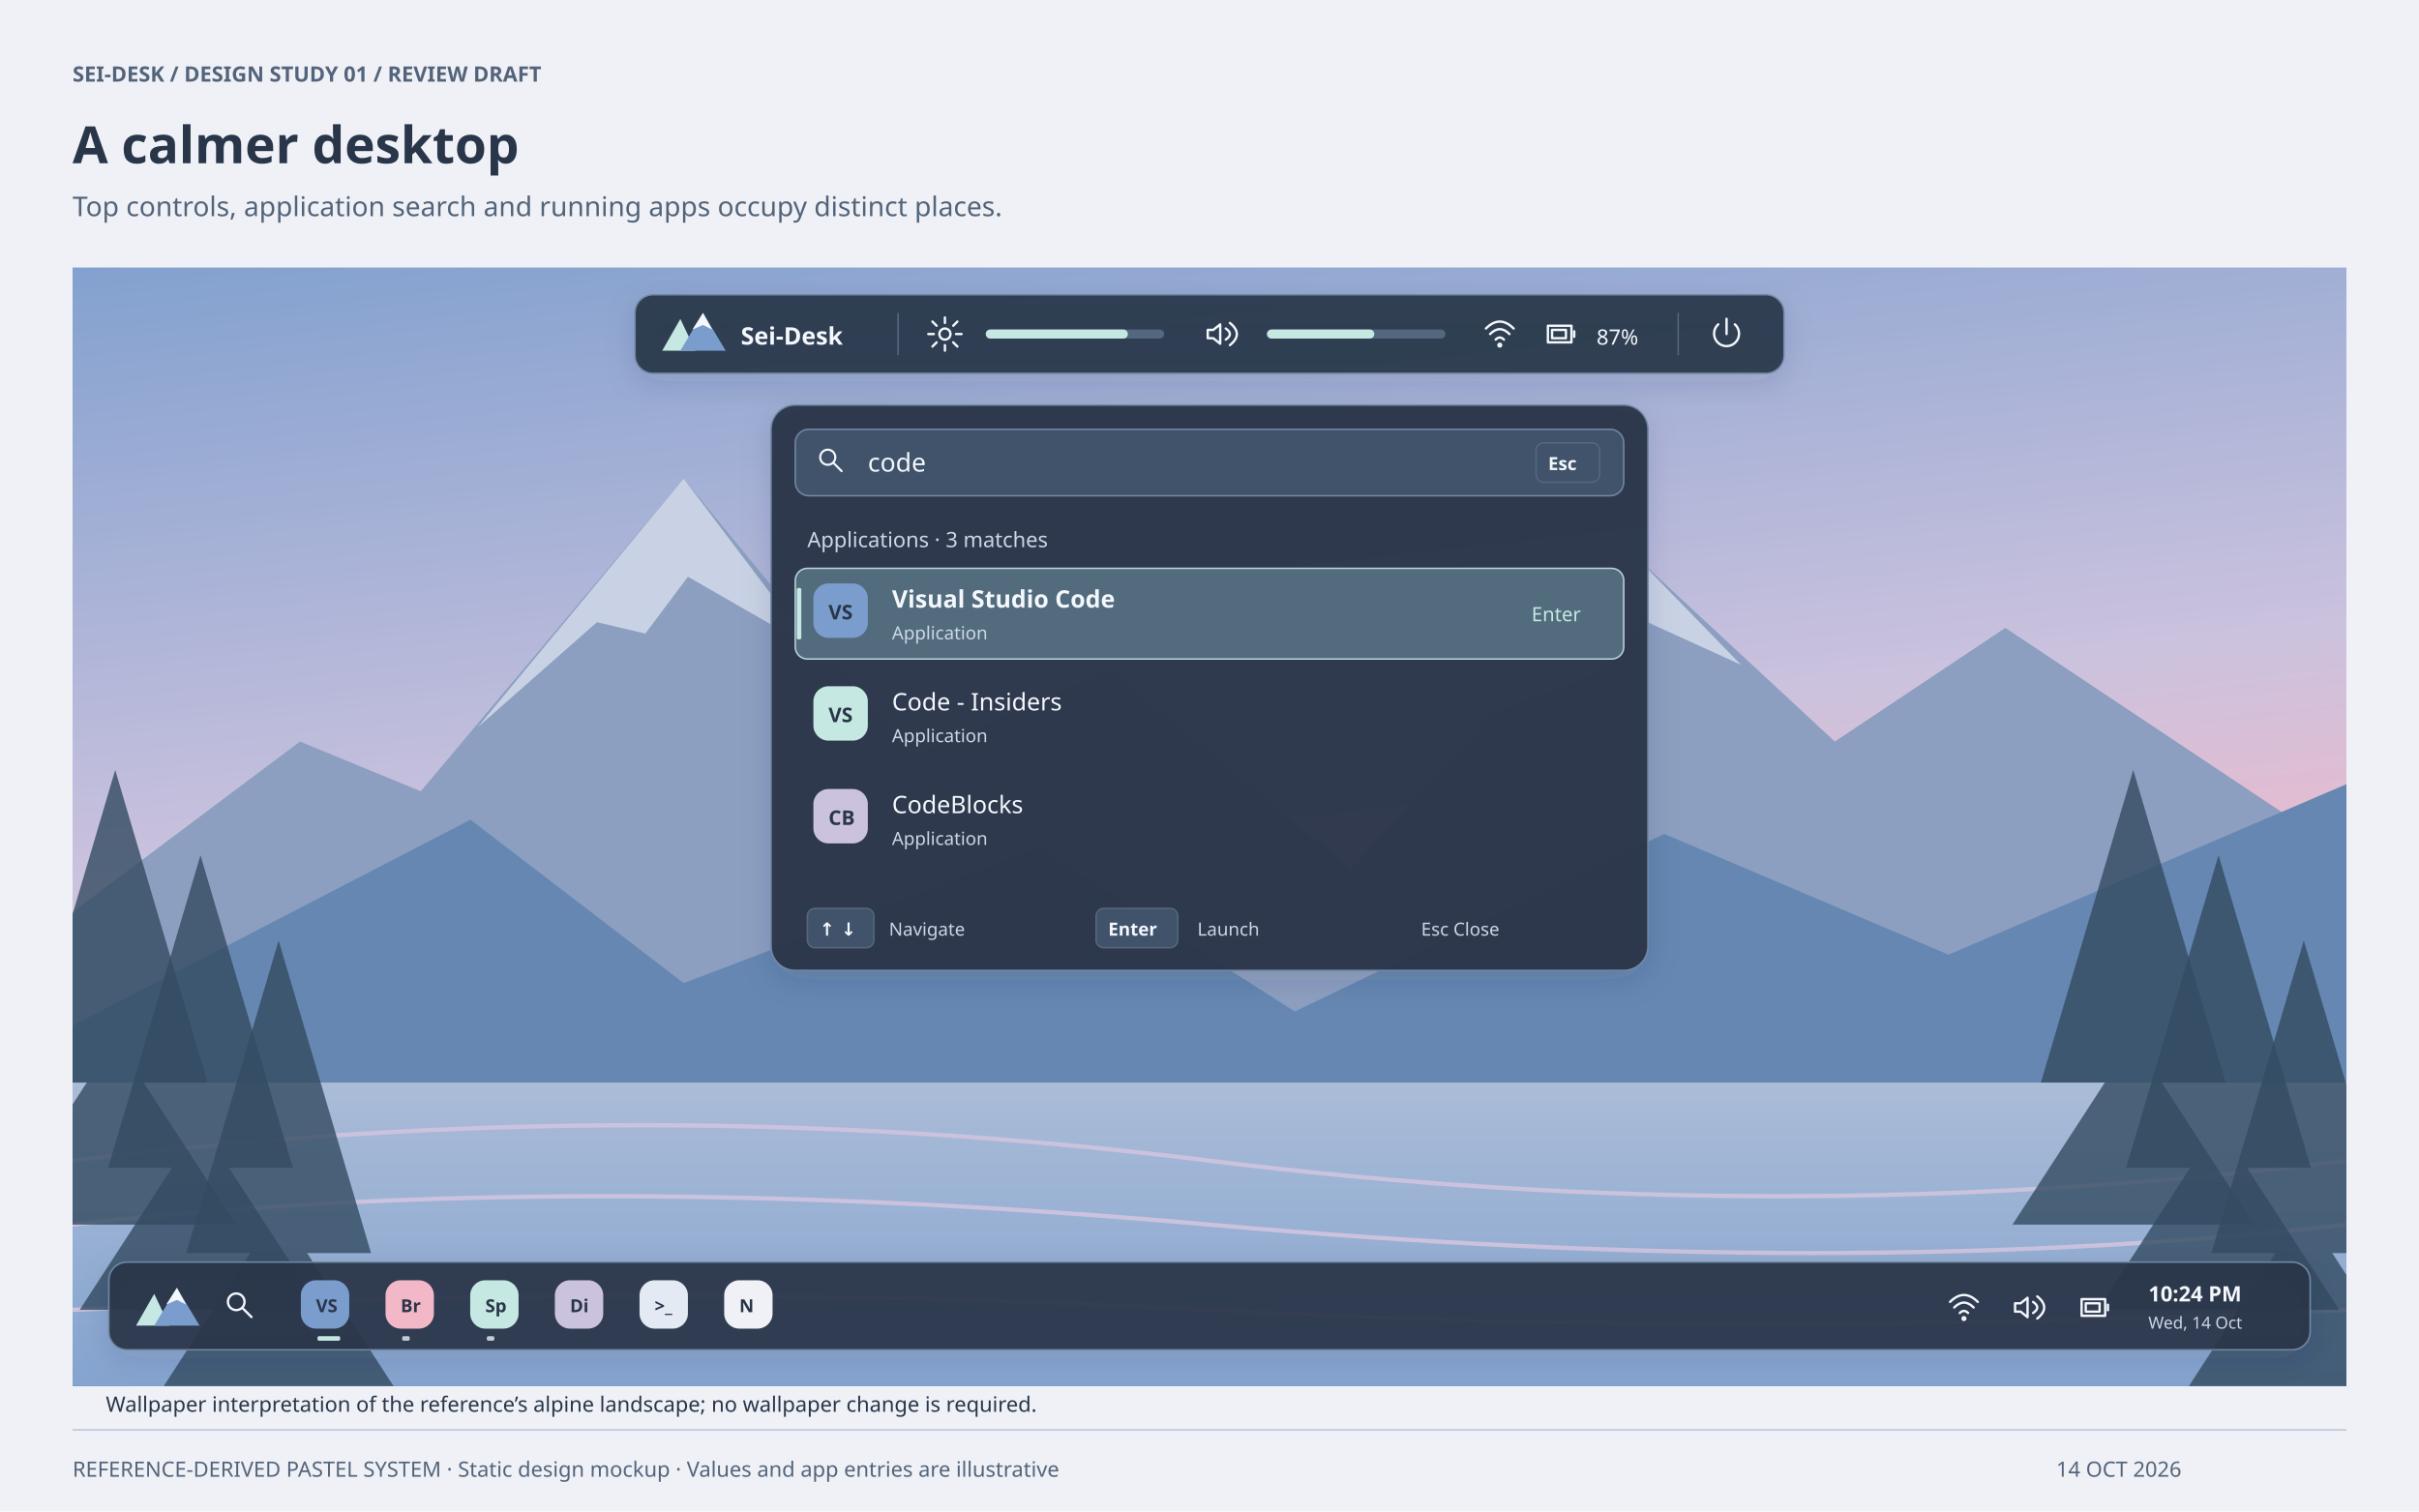
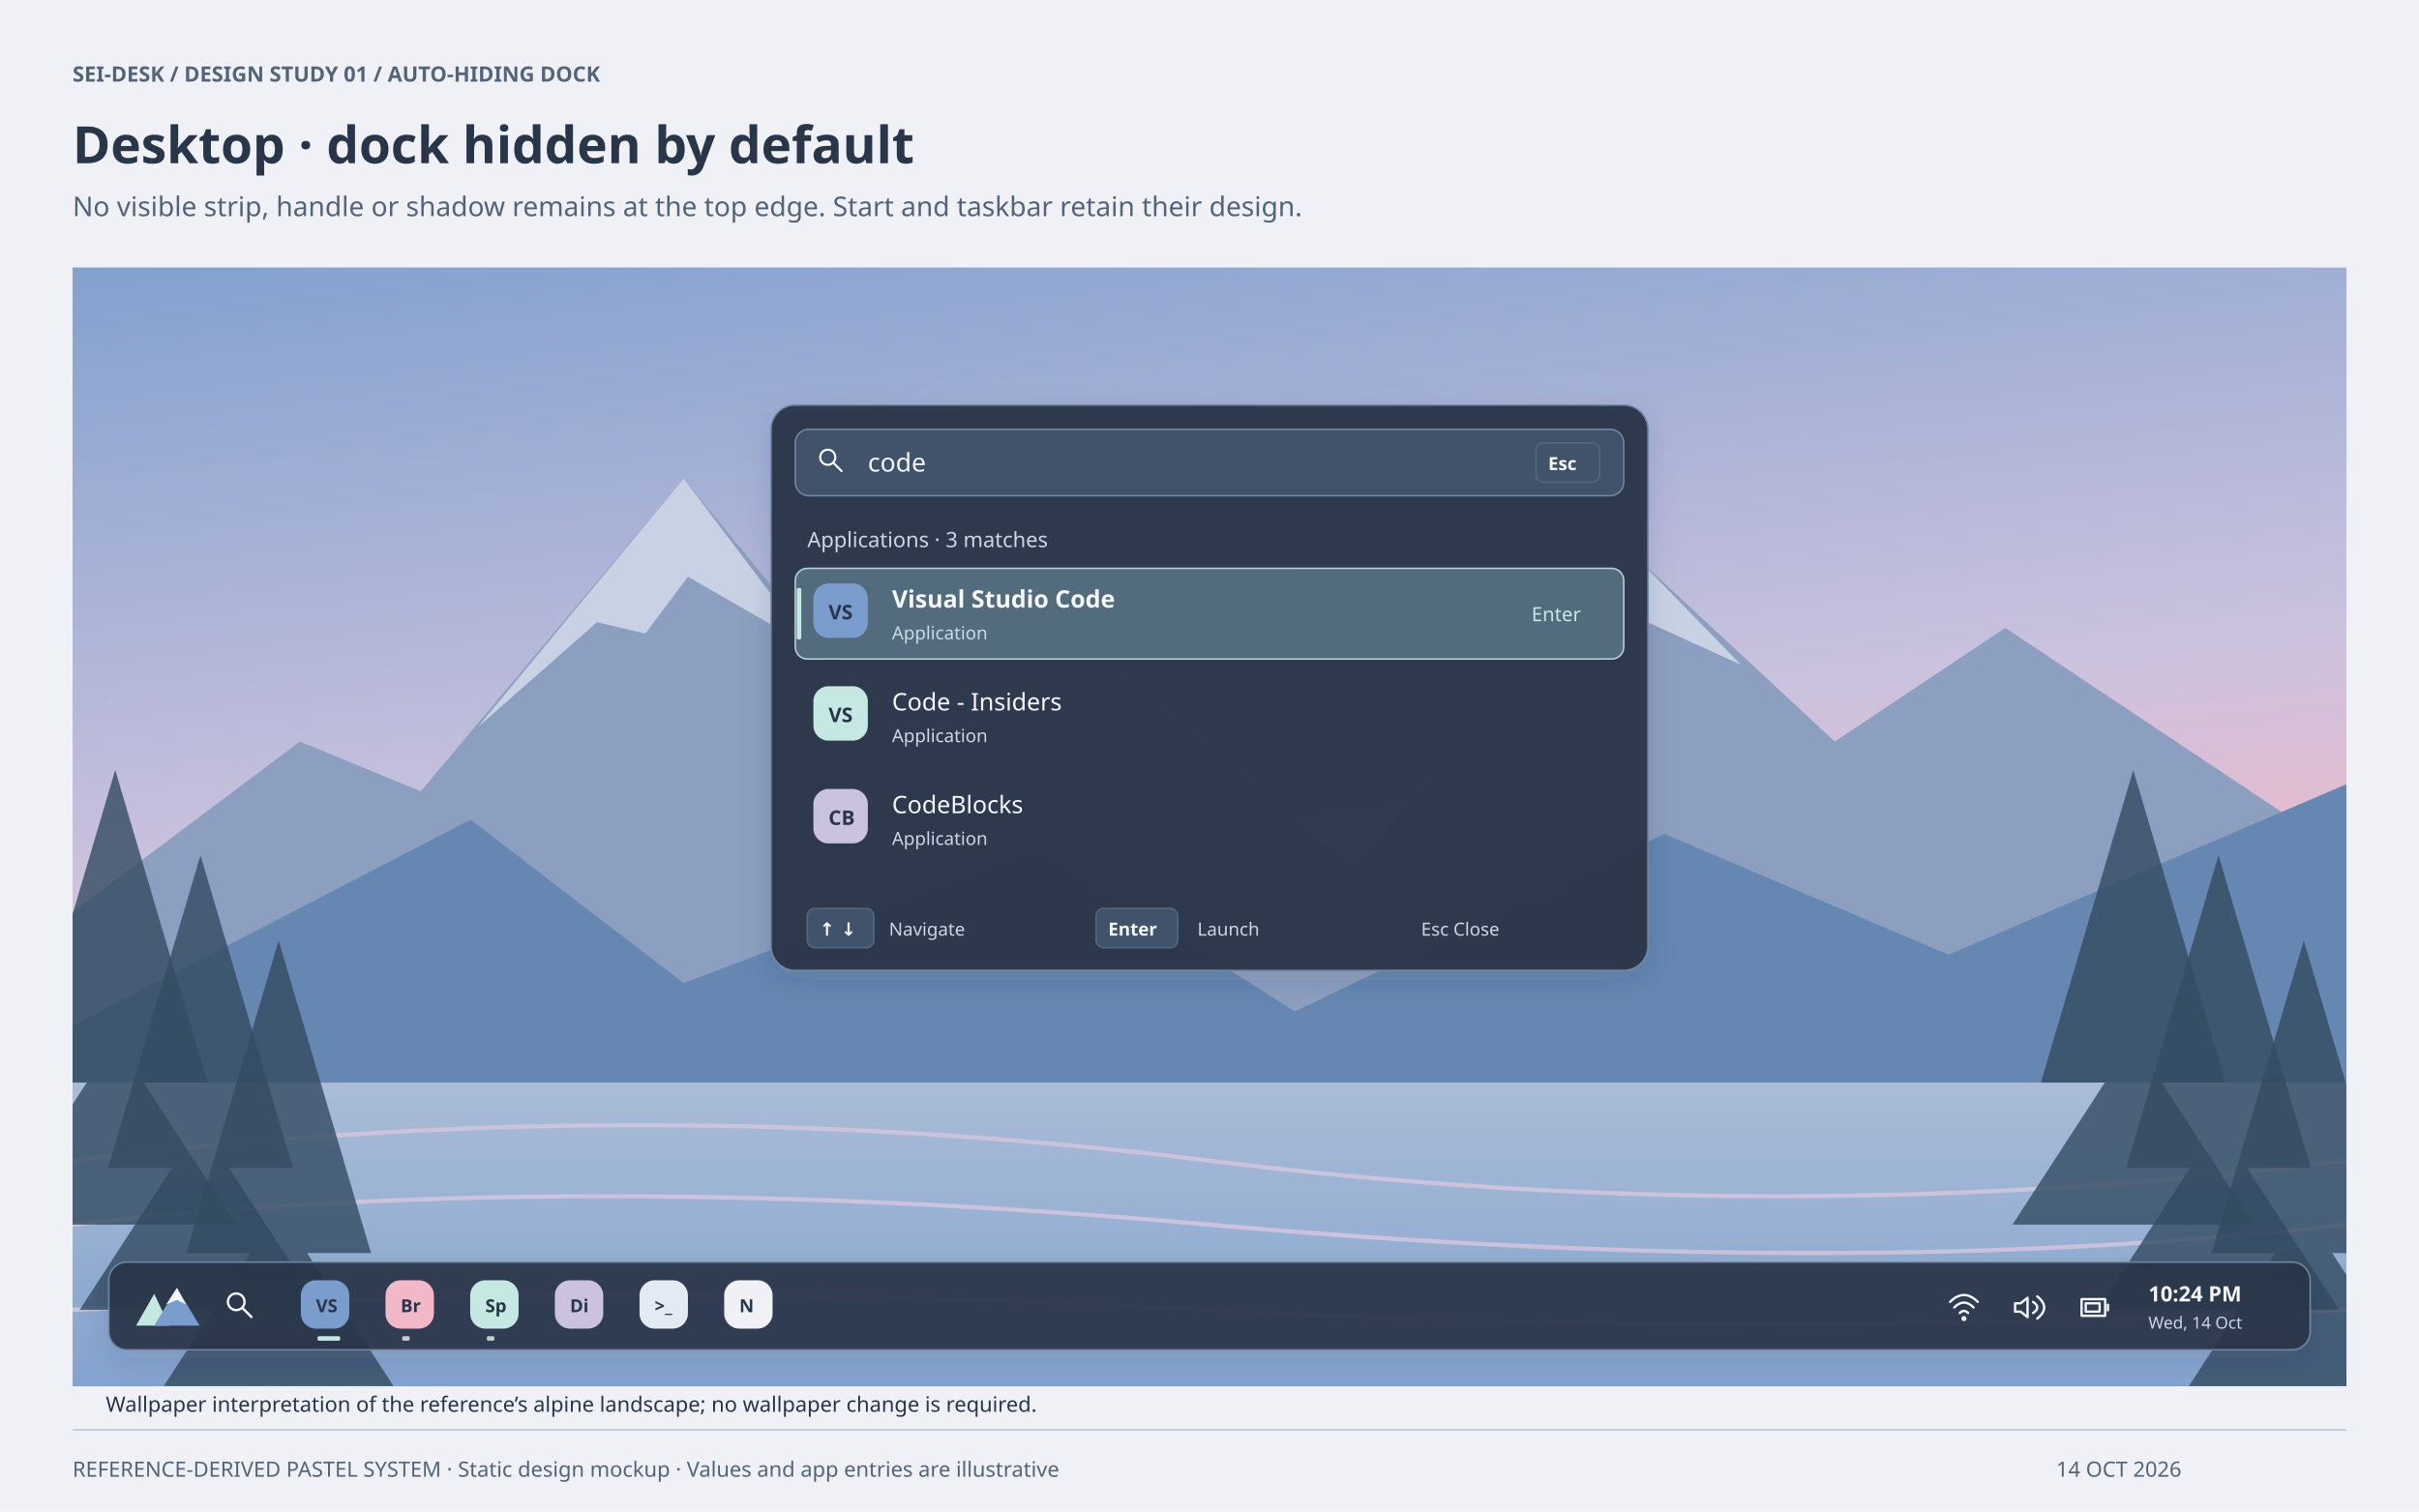
<svg xmlns="http://www.w3.org/2000/svg" width="1600" height="1000" viewBox="0 0 1600 1000">
  <defs>
    <linearGradient id="sky" x2=".2" y2="1">
      <stop stop-color="#7A9DCD" />
      <stop offset=".52" stop-color="#CBC2DE" />
      <stop offset=".76" stop-color="#F3B8C8" />
      <stop offset="1" stop-color="#9FBAE0" />
    </linearGradient>
    <linearGradient id="lake" x2="0" y2="1">
      <stop stop-color="#AABCD7" />
      <stop offset="1" stop-color="#7A9DCD" />
    </linearGradient>
    <filter id="shadow" x="-20%" y="-30%" width="140%" height="170%">
      <feDropShadow dx="0" dy="6" stdDeviation="10" flood-color="#293649" flood-opacity=".13" />
    </filter>
  </defs>
  <rect width="1600" height="1000" fill="#EFF1F7" />
-   <text x="48" y="54" font-family="Segoe UI, sans-serif" font-size="14" fill="#53647A" font-weight="600">SEI-DESK   /   DESIGN STUDY 01   /   REVIEW DRAFT</text>
-   <text x="48" y="108" font-family="Segoe UI, sans-serif" font-size="34" fill="#293649" font-weight="600">A calmer desktop</text>
-   <text x="48" y="143" font-family="Segoe UI, sans-serif" font-size="18" fill="#53647A" font-weight="400">Top controls, application search and running apps occupy distinct places.</text>
+   <text x="48" y="54" font-family="Segoe UI, sans-serif" font-size="14" fill="#53647A" font-weight="600">SEI-DESK   /   DESIGN STUDY 01   /   AUTO-HIDING DOCK</text>
+   <text x="48" y="108" font-family="Segoe UI, sans-serif" font-size="34" fill="#293649" font-weight="600">Desktop · dock hidden by default</text>
+   <text x="48" y="143" font-family="Segoe UI, sans-serif" font-size="18" fill="#53647A" font-weight="400">No visible strip, handle or shadow remains at the top edge. Start and taskbar retain their design.</text>
  <svg x="48" y="177" width="1504" height="740" viewBox="0 0 1600 900" preserveAspectRatio="xMidYMid slice">
    <rect width="1600" height="900" fill="url(#sky)" />
    <path d="M0 510 160 390 245 425 430 205 590 400 730 340 900 480 1100 260 1240 390 1360 310 1600 470V900H0z" fill="#8C9FC0" />
    <path d="m285 380 145-175 90 119-87-50-30 40-34-8zM1000 370l100-110 74 76-68-31-38 39z" fill="#DCE3F0" opacity=".75" />
    <path d="M0 590 280 445 430 560 680 465 860 580 1120 455 1320 540 1600 420V900H0z" fill="#6587B1" />
    <rect y="630" width="1600" height="270" fill="url(#lake)" />
    <path d="M0 685q400-50 800 0t800 0M0 730q350-40 800 0t800 0M0 790q430-20 800 0t800 0" stroke="#CBC2DE" stroke-width="3" fill="none" />
    <path d="M30 410l-65 220h45l-65 100h170l-65-100h45z" fill="#334B62" opacity=".8" />
    <path d="M90 470l-65 220h45l-65 100h170l-65-100h45z" fill="#334B62" opacity=".8" />
    <path d="M145 530l-65 220h45l-65 100h170l-65-100h45z" fill="#334B62" opacity=".8" />
    <path d="M1450 410l-65 220h45l-65 100h170l-65-100h45z" fill="#334B62" opacity=".8" />
    <path d="M1510 470l-65 220h45l-65 100h170l-65-100h45z" fill="#334B62" opacity=".8" />
    <path d="M1570 530l-65 220h45l-65 100h170l-65-100h45z" fill="#334B62" opacity=".8" />
  </svg>
-   <rect x="420" y="195" width="760" height="52" rx="12" fill="#293649" stroke="#7188A4" fill-opacity=".91" filter="url(#shadow)" />
-   <g transform="translate(438 207)">
-     <path d="M0 25 12 4 22 25z" fill="#C5E8E3" />
-     <path d="m12 25 15-25 15 25z" fill="#7A9DCD" />
-     <path d="m20 11 7-11 6 11-6-3z" fill="#F4F7FC" />
-   </g>
-   <text x="490" y="228" font-family="Segoe UI, sans-serif" font-size="16" fill="#F4F7FC" font-weight="600">Sei-Desk</text>
-   <path d="M594 207 L594 235" stroke="#53677F" stroke-width="1" fill="none" />
-   <g transform="translate(614 210) scale(0.9166667)" stroke="#F4F7FC" stroke-width="1.7" stroke-linecap="round" stroke-linejoin="round" fill="none">
-     <circle cx="12" cy="12" r="4" />
-     <path d="M12 0v4m0 16v4M0 12h4m16 0h4M3 3l3 3m12 12 3 3M3 21l3-3M18 6l3-3" />
-   </g>
-   <rect x="652" y="218" width="118" height="6" rx="3" fill="#53677F" stroke="none" />
-   <rect x="652" y="218" width="94" height="6" rx="3" fill="#C5E8E3" stroke="none" />
-   <g transform="translate(797 210) scale(0.9166667)" stroke="#F4F7FC" stroke-width="1.7" stroke-linecap="round" stroke-linejoin="round" fill="none">
-     <path d="M2 9h4l5-4v14l-5-4H2zM15 8q6 4 0 8M18 4q10 8 0 16" />
-   </g>
-   <rect x="838" y="218" width="118" height="6" rx="3" fill="#53677F" stroke="none" />
-   <rect x="838" y="218" width="71" height="6" rx="3" fill="#C5E8E3" stroke="none" />
-   <g transform="translate(981 210) scale(0.9166667)" stroke="#F4F7FC" stroke-width="1.7" stroke-linecap="round" stroke-linejoin="round" fill="none">
-     <path d="M2 8q10-10 20 0M5 12q7-7 14 0M9 16q3-3 6 0" />
-     <circle cx="12" cy="20" r="1" />
-   </g>
-   <g transform="translate(1022 210) scale(0.9166667)" stroke="#F4F7FC" stroke-width="1.7" stroke-linecap="round" stroke-linejoin="round" fill="none">
-     <path d="M2 6h17v12H2zM21 10v4M5 9h10v6H5z" />
-   </g>
-   <text x="1056" y="228" font-family="Segoe UI, sans-serif" font-size="14" fill="#F4F7FC" font-weight="400">87%</text>
-   <path d="M1110 207 L1110 235" stroke="#53677F" stroke-width="1" fill="none" />
-   <g transform="translate(1131 210) scale(0.9166667)" stroke="#F4F7FC" stroke-width="1.7" stroke-linecap="round" stroke-linejoin="round" fill="none">
-     <path d="M12 1v11M6 5a9 9 0 1 0 12 0" />
-   </g>
  <rect x="510" y="268" width="580" height="374" rx="16" fill="#293649" stroke="#7188A4" fill-opacity=".96" filter="url(#shadow)" />
  <rect x="526" y="284" width="548" height="44" rx="9" fill="#40536B" stroke="#7188A4" />
  <g transform="translate(540 295) scale(0.8333333)" stroke="#F4F7FC" stroke-width="1.7" stroke-linecap="round" stroke-linejoin="round" fill="none">
    <circle cx="9" cy="9" r="6" />
    <path d="m14 14 6 6" />
  </g>
  <text x="574" y="312" font-family="Segoe UI, sans-serif" font-size="17" fill="#F4F7FC" font-weight="400">code</text>
  <rect x="1016" y="293" width="42" height="26" rx="5" fill="#40536B" stroke="#53677F" />
  <text x="1024" y="311" font-family="Segoe UI, sans-serif" font-size="12" fill="#F4F7FC" font-weight="600">Esc</text>
  <text x="534" y="362" font-family="Segoe UI, sans-serif" font-size="14" fill="#CBD7E6" font-weight="400">Applications · 3 matches</text>
  <rect x="526" y="376" width="548" height="60" rx="8" fill="#526C7E" stroke="#B9D3DC" />
  <rect x="527" y="389" width="3" height="34" rx="1" fill="#C5E8E3" stroke="none" />
  <rect x="538" y="386" width="36" height="36" rx="10" fill="#7A9DCD" stroke="none" />
  <text x="548" y="409.76" font-family="Segoe UI, sans-serif" font-size="13.32" fill="#293649" font-weight="600">VS</text>
  <text x="590" y="402" font-family="Segoe UI, sans-serif" font-size="16" fill="#F4F7FC" font-weight="600">Visual Studio Code</text>
  <text x="590" y="423" font-family="Segoe UI, sans-serif" font-size="12" fill="#CBD7E6" font-weight="400">Application</text>
  <text x="1013" y="411" font-family="Segoe UI, sans-serif" font-size="13" fill="#C5E8E3" font-weight="400">Enter</text>
  <rect x="538" y="454" width="36" height="36" rx="10" fill="#C5E8E3" stroke="none" />
  <text x="548" y="477.76" font-family="Segoe UI, sans-serif" font-size="13.32" fill="#293649" font-weight="600">VS</text>
  <text x="590" y="470" font-family="Segoe UI, sans-serif" font-size="16" fill="#F4F7FC" font-weight="400">Code - Insiders</text>
  <text x="590" y="491" font-family="Segoe UI, sans-serif" font-size="12" fill="#CBD7E6" font-weight="400">Application</text>
  <rect x="538" y="522" width="36" height="36" rx="10" fill="#CBC2DE" stroke="none" />
  <text x="548" y="545.76" font-family="Segoe UI, sans-serif" font-size="13.32" fill="#293649" font-weight="600">CB</text>
  <text x="590" y="538" font-family="Segoe UI, sans-serif" font-size="16" fill="#F4F7FC" font-weight="400">CodeBlocks</text>
  <text x="590" y="559" font-family="Segoe UI, sans-serif" font-size="12" fill="#CBD7E6" font-weight="400">Application</text>
  <rect x="534" y="601" width="44" height="26" rx="5" fill="#40536B" stroke="#53677F" />
  <text x="542" y="619" font-family="Segoe UI, sans-serif" font-size="12" fill="#F4F7FC" font-weight="600">↑ ↓</text>
  <text x="588" y="619" font-family="Segoe UI, sans-serif" font-size="12" fill="#CBD7E6" font-weight="400">Navigate</text>
  <rect x="725" y="601" width="54" height="26" rx="5" fill="#40536B" stroke="#53677F" />
  <text x="733" y="619" font-family="Segoe UI, sans-serif" font-size="12" fill="#F4F7FC" font-weight="600">Enter</text>
  <text x="792" y="619" font-family="Segoe UI, sans-serif" font-size="12" fill="#CBD7E6" font-weight="400">Launch</text>
  <text x="940" y="619" font-family="Segoe UI, sans-serif" font-size="12" fill="#CBD7E6" font-weight="400">Esc  Close</text>
  <rect x="72" y="835" width="1456" height="58" rx="12" fill="#293649" stroke="#7188A4" fill-opacity=".93" filter="url(#shadow)" />
  <g transform="translate(90 852)">
    <path d="M0 25 12 4 22 25z" fill="#C5E8E3" />
    <path d="m12 25 15-25 15 25z" fill="#7A9DCD" />
    <path d="m20 11 7-11 6 11-6-3z" fill="#F4F7FC" />
  </g>
  <g transform="translate(148 853) scale(0.9166667)" stroke="#F4F7FC" stroke-width="1.7" stroke-linecap="round" stroke-linejoin="round" fill="none">
    <circle cx="9" cy="9" r="6" />
    <path d="m14 14 6 6" />
  </g>
  <rect x="199" y="847" width="32" height="32" rx="10" fill="#7A9DCD" stroke="none" />
  <text x="209" y="868.12" font-family="Segoe UI, sans-serif" font-size="11.84" fill="#293649" font-weight="600">VS</text>
  <rect x="210" y="884" width="15" height="3" rx="1" fill="#C5E8E3" stroke="none" />
  <rect x="255" y="847" width="32" height="32" rx="10" fill="#F3B8C8" stroke="none" />
  <text x="265" y="868.12" font-family="Segoe UI, sans-serif" font-size="11.84" fill="#293649" font-weight="600">Br</text>
  <rect x="266" y="884" width="5" height="3" rx="1" fill="#C3CBD4" stroke="none" />
  <rect x="311" y="847" width="32" height="32" rx="10" fill="#C5E8E3" stroke="none" />
  <text x="321" y="868.12" font-family="Segoe UI, sans-serif" font-size="11.84" fill="#293649" font-weight="600">Sp</text>
  <rect x="322" y="884" width="5" height="3" rx="1" fill="#C3CBD4" stroke="none" />
  <rect x="367" y="847" width="32" height="32" rx="10" fill="#CBC2DE" stroke="none" />
  <text x="377" y="868.12" font-family="Segoe UI, sans-serif" font-size="11.84" fill="#293649" font-weight="600">Di</text>
  <rect x="423" y="847" width="32" height="32" rx="10" fill="#E3EAF3" stroke="none" />
  <text x="433" y="868.12" font-family="Segoe UI, sans-serif" font-size="11.84" fill="#293649" font-weight="600">&gt;_</text>
  <rect x="479" y="847" width="32" height="32" rx="10" fill="#EFF1F7" stroke="none" />
  <text x="489" y="868.12" font-family="Segoe UI, sans-serif" font-size="11.84" fill="#293649" font-weight="600">N</text>
  <g transform="translate(1288 854) scale(0.9166667)" stroke="#F4F7FC" stroke-width="1.7" stroke-linecap="round" stroke-linejoin="round" fill="none">
    <path d="M2 8q10-10 20 0M5 12q7-7 14 0M9 16q3-3 6 0" />
    <circle cx="12" cy="20" r="1" />
  </g>
  <g transform="translate(1331 854) scale(0.9166667)" stroke="#F4F7FC" stroke-width="1.7" stroke-linecap="round" stroke-linejoin="round" fill="none">
    <path d="M2 9h4l5-4v14l-5-4H2zM15 8q6 4 0 8M18 4q10 8 0 16" />
  </g>
  <g transform="translate(1375 854) scale(0.9166667)" stroke="#F4F7FC" stroke-width="1.7" stroke-linecap="round" stroke-linejoin="round" fill="none">
    <path d="M2 6h17v12H2zM21 10v4M5 9h10v6H5z" />
  </g>
  <text x="1421" y="861" font-family="Segoe UI, sans-serif" font-size="14" fill="#F4F7FC" font-weight="600">10:24 PM</text>
  <text x="1421" y="879" font-family="Segoe UI, sans-serif" font-size="11" fill="#CBD7E6" font-weight="400">Wed, 14 Oct</text>
  <text x="70" y="934" font-family="Segoe UI, sans-serif" font-size="14" fill="#293649" font-weight="400">Wallpaper interpretation of the reference’s alpine landscape; no wallpaper change is required.</text>
  <path d="M48 946 L1552 946" stroke="#B7C6DA" stroke-width="1" fill="none" />
  <text x="48" y="977" font-family="Segoe UI, sans-serif" font-size="14" fill="#53647A" font-weight="400">REFERENCE-DERIVED PASTEL SYSTEM  ·  Static design mockup  ·  Values and app entries are illustrative</text>
  <text x="1360" y="977" font-family="Segoe UI, sans-serif" font-size="14" fill="#53647A" font-weight="400">14 OCT 2026</text>
</svg>
